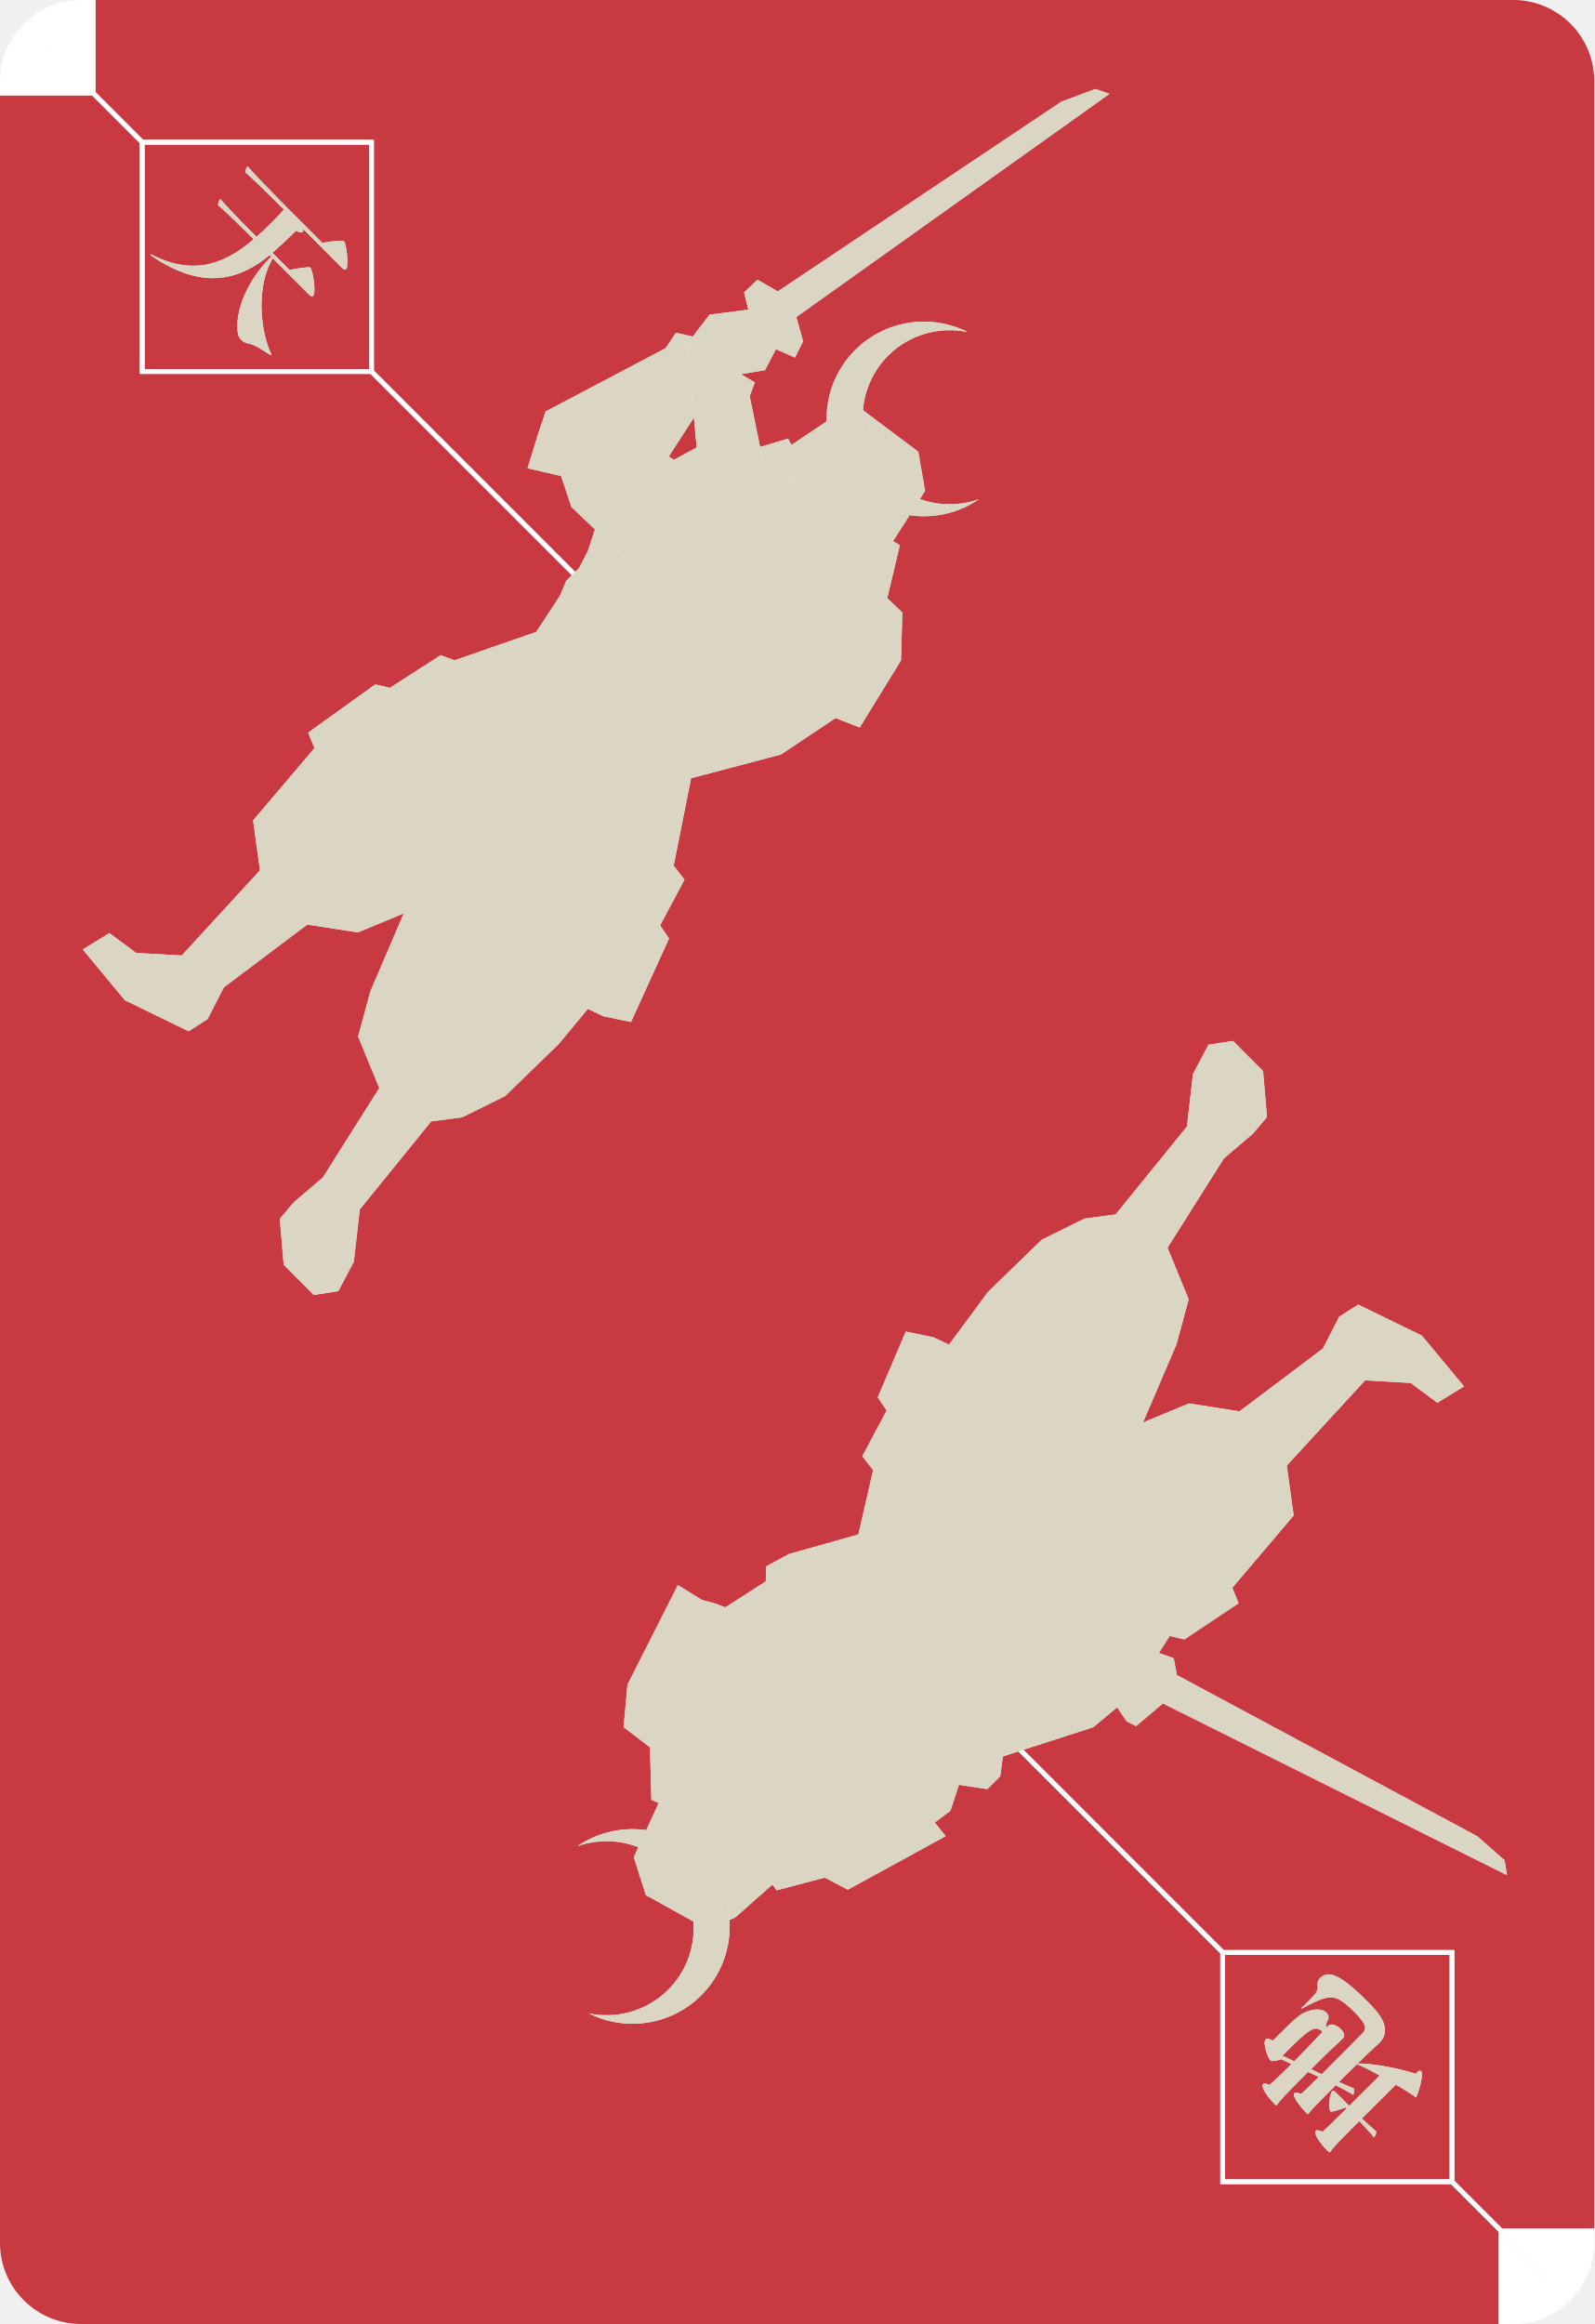
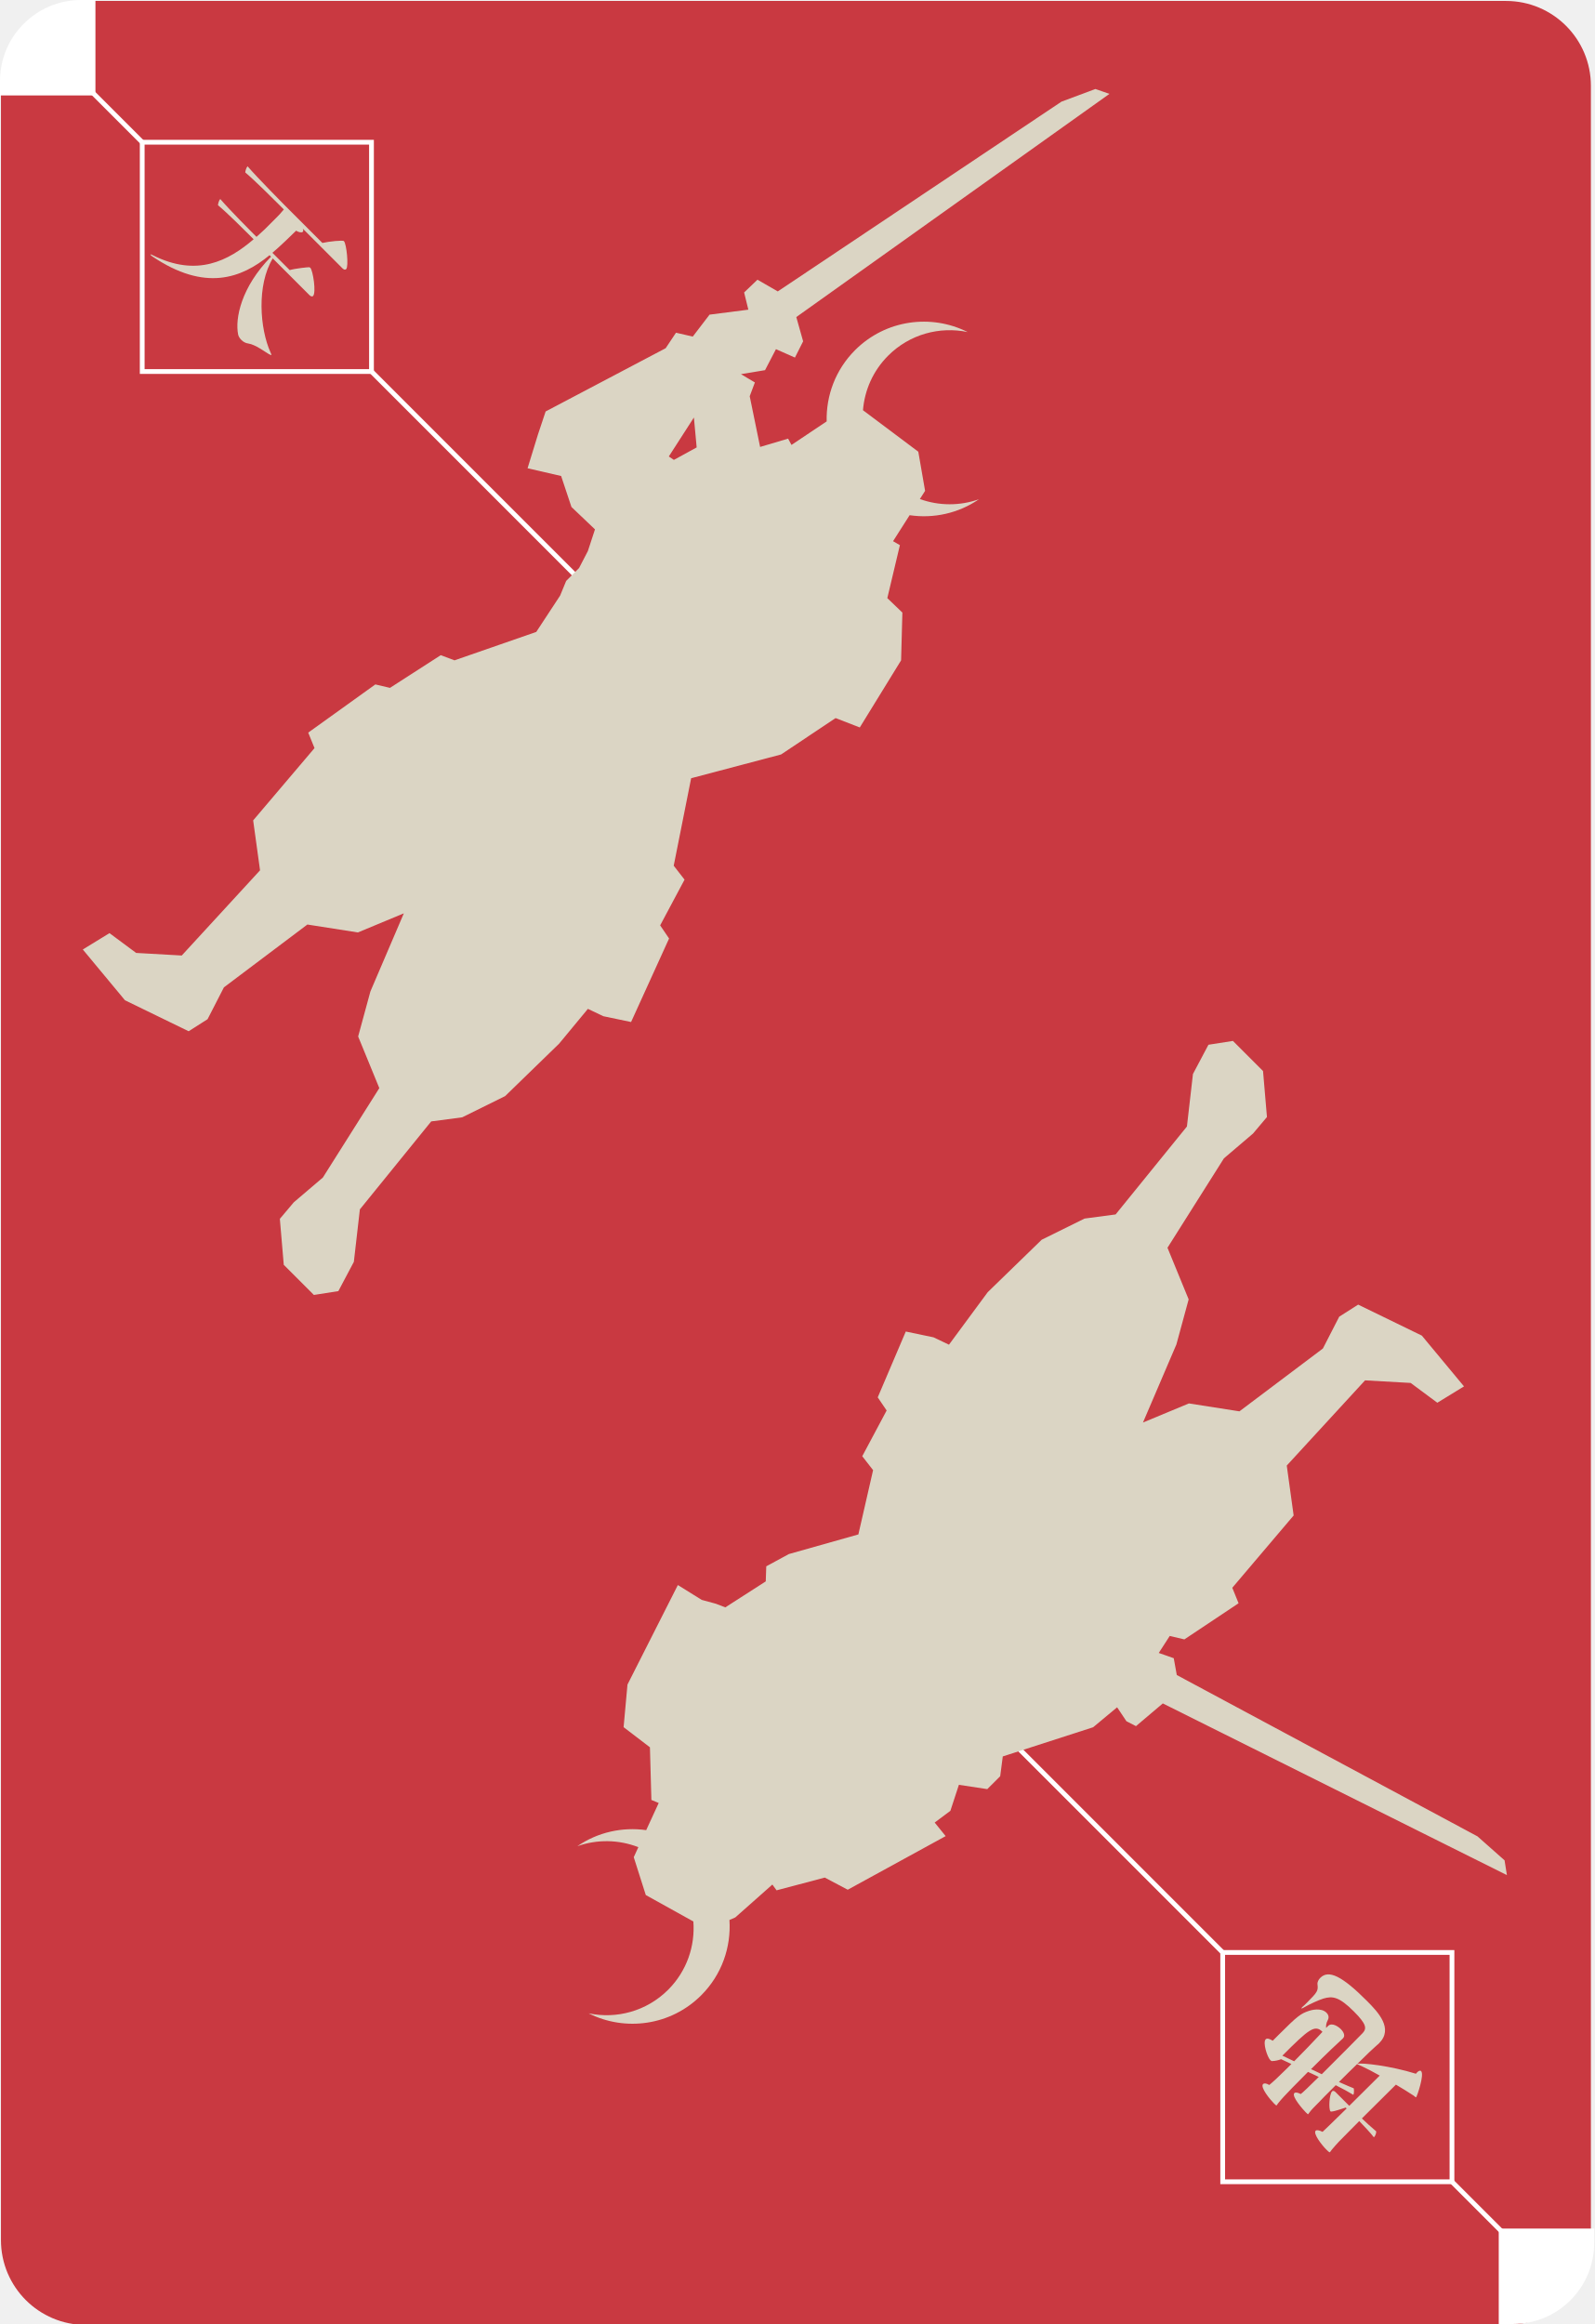
<svg xmlns="http://www.w3.org/2000/svg" id="a" data-name="レイヤー 1" width="59mm" height="86mm" viewBox="0 0 167.244 243.78">
-   <polygon points="72.796 43.796 70.165 47.882 70.697 48.241 73.087 46.933 72.796 43.796" fill="#c93941" stroke-width="0" />
-   <path d="M158.74,0H10.012v9.658s5.011,5.011,5.011,5.011h24.199v24.199l21.12,21.12.403-.403.925-1.783.745-2.272-2.468-2.349-1.083-3.25-3.521-.812,1.083-3.521.812-2.437,12.593-6.635,1.083-1.625,1.76.406,1.76-2.302,4.071-.522-.444-1.805,1.4-1.338,2.131,1.228,29.76-19.904,3.559-1.328,1.477.51-32.853,23.412.716,2.545-.859,1.704-1.991-.881-1.145,2.202-2.527.421,1.461.869-.542,1.444,1.091,5.321,2.935-.872.355.66,3.692-2.467c-.067-2.698.92-5.417,2.979-7.475,3.197-3.197,7.985-3.825,11.814-1.896-2.918-.612-6.077.209-8.343,2.475-1.596,1.596-2.473,3.636-2.641,5.723l5.804,4.351.713,4.107-.548.859c1.997.724,4.196.73,6.198.017-2.166,1.49-4.777,2.044-7.278,1.677l-1.738,2.726.717.417-1.319,5.555,1.58,1.516-.135,5.01-4.333,7.041-2.537-.984-5.724,3.818-9.432,2.492-1.828,9.176,1.137,1.462-2.559,4.797.935,1.377-3.986,8.76-2.911-.609-1.62-.771-3.024,3.656-5.66,5.497-4.495,2.221-3.259.433-7.483,9.226-.632,5.506-1.625,3.069-2.568.402-3.159-3.159-.411-4.825,1.462-1.733,3.051-2.6,5.922-9.379-2.221-5.416,1.286-4.726,3.507-8.192-4.82,2.004-5.299-.83-8.756,6.59-1.715,3.34-1.986,1.264-6.68-3.25-4.423-5.326,2.798-1.715,2.798,2.076,4.784.271,8.214-8.937-.722-5.236,6.436-7.583-.659-1.625,7.041-5.055,1.535.361,5.326-3.43,1.444.542,8.576-2.979,2.505-3.814.632-1.535.597-.597-21.12-21.12H14.669V15.023l-5.011-5.011H0s0,225.263,0,225.263c0,4.697,3.807,8.504,8.504,8.504h148.728v-9.658s-5.011-5.011-5.011-5.011h-24.199v-24.2l-21.191-21.192-1.626.525-.271,2.076-1.354,1.354-2.979-.451-.893,2.726-1.647,1.232,1.151,1.422-10.272,5.623-2.41-1.273-5.056,1.337-.442-.605-3.891,3.449-.611.267c.187,2.834-.793,5.731-2.959,7.897-3.197,3.197-7.985,3.825-11.814,1.896,2.918.612,6.077-.209,8.343-2.475,1.962-1.962,2.839-4.595,2.643-7.161l-4.989-2.772-1.264-3.972.483-1.05c-2.05-.8-4.329-.84-6.399-.103,2.15-1.479,4.738-2.035,7.222-1.684l1.312-2.85-.767-.316-.153-5.524-2.762-2.112.406-4.468,5.285-10.44,2.505,1.557,1.489.406.984.379,4.244-2.726.053-1.58,2.37-1.286,7.293-2.059,1.544-6.743-1.137-1.462,2.559-4.797-.935-1.377,2.943-6.905,2.911.609,1.62.771,4.067-5.511,5.66-5.497,4.495-2.221,3.259-.433,7.483-9.225.632-5.506,1.625-3.069,2.568-.402,3.159,3.159.411,4.825-1.462,1.733-3.051,2.6-5.922,9.379,2.221,5.416-1.286,4.726-3.507,8.192,4.82-2.004,5.299.83,8.756-6.59,1.715-3.34,1.986-1.264,6.68,3.25,4.423,5.326-2.798,1.715-2.798-2.076-4.784-.271-8.214,8.937.722,5.236-6.436,7.583.659,1.625-5.687,3.791-1.535-.361-1.151,1.783,1.572.551.319,1.765,31.549,16.925,2.843,2.518.244,1.544-36.098-18.009-2.816,2.383-1.002-.515-.975-1.462-2.518,2.094-7.317,2.362,21.011,21.011h24.199v24.199l5.011,5.011h9.659s0-225.263,0-225.263c0-4.697-3.807-8.504-8.504-8.504Z" fill="#c93941" stroke-width="0" />
-   <path d="M4.715,5.069l.354-.354,4.943,4.943V0s-1.508,0-1.508,0C3.807,0,0,3.807,0,8.504v1.508h9.659s-4.943-4.943-4.943-4.943Z" fill="#fff" stroke-width="0" />
-   <polygon points="38.869 39.222 59.988 60.342 60.342 59.988 39.222 38.869 39.222 39.222 38.869 39.222" fill="#fff" stroke-width="0" />
-   <polygon points="4.715 5.069 9.659 10.012 14.669 15.023 14.669 14.669 15.023 14.669 10.012 9.658 5.069 4.715 4.715 5.069" fill="#fff" stroke-width="0" />
-   <path d="M15.169,15.169v23.553h23.553V15.169H15.169ZM23.111,20.878c.997,1.166,3.485,3.654,3.485,3.654l.313.313.865-.793,1.178-1.178c.264-.264.493-.493.769-.841l.06-.06-.445-.445c-.481-.481-2.644-2.644-3.605-3.438,0-.12.096-.505.24-.649,1.01,1.178,3.906,4.099,3.906,4.099l3.943,3.943c.685-.157,2.139-.313,2.259-.193.277.277.517,2.656.24,2.933-.132.132-.3.012-.385-.073l-4.171-4.171c.072.169.06.277,0,.337-.12.12-.468.036-.697-.121-.373.373-1.791,1.743-2.489,2.32l1.815,1.815c.637-.18,1.947-.313,2.055-.301.037.012.084.036.108.06.277.277.637,2.608.289,2.957-.12.12-.3-.012-.385-.096l-3.846-3.846c-1.706,2.813-1.358,7.368-.24,9.857.084.156.108.252.084.276s-.108-.012-.277-.108c-.324-.18-1.407-.998-2.127-1.094-.301-.036-.553-.193-.733-.373-.169-.169-.289-.36-.337-.552-.349-1.695.313-5,3.45-8.186l-.156-.156c-2.969,2.44-6.78,3.846-12.296.132-.06-.037-.108-.084-.144-.12-.037-.037-.073-.073-.049-.096.012-.012.085.012.229.084,4.652,2.344,7.957.578,10.589-1.67l-.529-.529c-.481-.481-2.259-2.259-3.209-3.04,0-.12.072-.481.24-.649Z" fill="#c93941" stroke-width="0" />
-   <path d="M14.669,15.023v24.199h24.553V14.669H14.669v.354ZM38.722,38.722H15.169V15.169h23.553v23.553Z" fill="#fff" stroke-width="0" />
-   <path d="M26.609,25.096c-2.632,2.248-5.937,4.015-10.589,1.67-.144-.072-.216-.096-.229-.084-.023.023.012.059.049.096.036.036.084.084.144.12,5.517,3.714,9.328,2.308,12.296-.132l.156.156c-3.137,3.185-3.799,6.49-3.45,8.186.048.192.168.384.337.552.18.18.432.337.733.373.72.096,1.803.914,2.127,1.094.169.097.253.133.277.108s0-.12-.084-.276c-1.117-2.489-1.466-7.044.24-9.857l3.846,3.846c.084.084.265.216.385.096.349-.349-.012-2.68-.289-2.957-.024-.024-.072-.048-.108-.06-.108-.012-1.418.121-2.055.301l-1.815-1.815c.697-.577,2.116-1.947,2.489-2.32.229.157.577.241.697.121.06-.06.072-.168,0-.337l4.171,4.171c.084.084.253.204.385.073.277-.277.037-2.656-.24-2.933-.12-.12-1.574.036-2.259.193l-3.943-3.943s-2.896-2.921-3.906-4.099c-.144.144-.24.529-.24.649.961.794,3.125,2.958,3.605,3.438l.445.445-.06.06c-.276.348-.505.577-.769.841l-1.178,1.178-.865.793-.313-.313s-2.488-2.488-3.485-3.654c-.168.168-.24.529-.24.649.949.781,2.728,2.56,3.209,3.04l.529.529Z" fill="#dbd5c4" stroke-width="0" />
-   <path d="M162.528,238.711l-.354.354-4.943-4.943v9.658s1.508,0,1.508,0c4.697,0,8.504-3.807,8.504-8.504v-1.508h-9.659s4.943,4.943,4.943,4.943Z" fill="#fff" stroke-width="0" />
-   <polygon points="128.376 204.558 107.365 183.546 106.83 183.719 128.021 204.911 128.021 204.558 128.376 204.558" fill="#fff" stroke-width="0" />
-   <polygon points="162.528 238.711 157.585 233.767 152.574 228.757 152.574 229.11 152.221 229.11 157.232 234.122 162.175 239.064 162.528 238.711" fill="#fff" stroke-width="0" />
-   <path d="M138.438,213.456l.301-.325c-.805-.805-1.443-.264-4.207,2.5l1.238.589c.949-.949,1.923-1.971,2.668-2.765Z" fill="#c93941" stroke-width="0" />
-   <path d="M152.074,228.61v-23.553h-23.553v23.553h23.553ZM144.135,224.201c-.385-.505-1.046-1.19-1.539-1.707-1.057,1.082-1.959,1.984-2.139,2.164-.301.325-.445.493-.722.817-.12.144-.168.241-.204.277s-.084.036-.397-.277c-.456-.456-1.407-1.67-1.106-1.971.083-.084.3-.084.721.12.144-.119,1.262-1.214,2.525-2.451l-.097-.097c-.372.108-1.118.397-1.503.421-.036.012-.072,0-.096-.024-.204-.204-.132-1.791.168-2.091.12-.12.276-.012.348.059l1.455,1.455c1.238-1.238,2.56-2.536,3.197-3.174-.769-.432-1.418-.769-1.766-.925l-.613-.276c-.626.601-1.286,1.262-1.9,1.875.686.3,1.286.565,1.55.661.036.133.048.529-.036.685-.432-.264-1.13-.649-1.851-1.01-.938.938-1.683,1.683-1.766,1.791l-.193.193c-.229.229-.601.601-.782.854-.072.095-.119.168-.144.192-.036.036-.06.012-.229-.157l-.06-.06c-.192-.192-1.503-1.646-1.166-1.983.097-.097.3-.085.673.096.133-.084.925-.83,1.887-1.791l-.733-.349-.397-.18c-.745.745-2.596,2.596-3.1,3.246-.108.132-.157.229-.193.264-.024.024-.048.024-.24-.169l-.06-.06c-.36-.36-1.454-1.671-1.118-2.007.096-.096.301-.108.649.097.373-.301,1.058-.938,1.827-1.707l.493-.493-1.082-.505c-.252.108-.649.192-.889.192-.06.013-.12.025-.253-.108-.312-.337-.805-1.839-.468-2.175.156-.156.468-.012.733.156l.637-.637c1.996-1.996,2.308-2.212,3.173-2.5.18-.06,1.251-.385,1.839.204.169.168.3.445.133.758-.168.312-.204.588-.181.829l.217-.217c.409-.384,1.081.097,1.322.338.312.312.492.709.229.973l-.024.024c-.445.396-1.707,1.587-3.33,3.21l.204.084.925.445c1.743-1.743,3.955-3.955,4.303-4.328.421-.468.41-.914-.925-2.248-1.563-1.563-2.248-1.646-3.21-1.358-.481.144-1.467.601-1.875.841-.276.156-.408.216-.432.192-.012-.012.023-.072.108-.156.048-.048.121-.096.193-.168l.277-.277c1.106-1.106,1.189-1.262,1.118-1.887-.049-.264.095-.529.288-.722.877-.877,2.271-.204,4.868,2.393,1.214,1.214,2.837,2.933,1.299,4.471-.06.06-.12.12-.205.18-.312.264-1.141,1.046-2.067,1.971.481-.12,3.449.204,6.142,1.045.037-.06.084-.108.133-.156.156-.156.312-.217.408-.121.361.361-.421,2.633-.517,2.729-.06.06-.097-.048-.3-.18-.553-.361-1.19-.758-1.827-1.13-.721.721-2.236,2.211-3.57,3.545.434.409.914.865,1.503,1.358.012.157-.073.456-.241.625Z" fill="#c93941" stroke-width="0" />
-   <path d="M152.574,228.757v-24.199h-24.553v24.553h24.553v-.354ZM128.521,205.058h23.553v23.553h-23.553v-23.553Z" fill="#fff" stroke-width="0" />
-   <path d="M146.443,218.673c.637.372,1.274.769,1.827,1.13.204.132.24.24.3.18.096-.096.878-2.368.517-2.729-.096-.096-.252-.035-.408.121-.048.048-.096.096-.133.156-2.692-.842-5.661-1.166-6.142-1.045.925-.925,1.755-1.708,2.067-1.971.085-.06.145-.12.205-.18,1.539-1.538-.085-3.257-1.299-4.471-2.596-2.596-3.991-3.27-4.868-2.393-.193.193-.337.457-.288.722.071.625-.012.782-1.118,1.887l-.277.277c-.072.072-.144.119-.193.168-.084.084-.119.144-.108.156.024.024.156-.036.432-.192.409-.24,1.395-.697,1.875-.841.961-.289,1.647-.205,3.21,1.358,1.334,1.334,1.346,1.779.925,2.248-.348.373-2.56,2.585-4.303,4.328l-.925-.445-.204-.084c1.623-1.623,2.885-2.813,3.33-3.21l.024-.024c.264-.264.084-.661-.229-.973-.241-.241-.914-.722-1.322-.338l-.217.217c-.023-.24.012-.517.181-.829.168-.313.036-.59-.133-.758-.588-.588-1.659-.264-1.839-.204-.865.288-1.177.505-3.173,2.5l-.637.637c-.265-.168-.577-.312-.733-.156-.336.336.156,1.838.468,2.175.133.133.193.121.253.108.24,0,.637-.084.889-.192l1.082.505-.493.493c-.769.769-1.454,1.406-1.827,1.707-.348-.204-.553-.193-.649-.097-.336.336.758,1.647,1.118,2.007l.06.06c.193.193.216.193.24.169.036-.036.084-.133.193-.264.504-.649,2.355-2.5,3.1-3.246l.397.18.733.349c-.961.961-1.754,1.707-1.887,1.791-.373-.181-.577-.193-.673-.096-.336.336.974,1.791,1.166,1.983l.06.06c.168.168.193.193.229.157.024-.024.072-.097.144-.192.181-.253.553-.625.782-.854l.193-.193c.084-.108.829-.854,1.766-1.791.721.36,1.418.746,1.851,1.01.084-.156.072-.552.036-.685-.264-.096-.865-.36-1.55-.661.613-.613,1.274-1.274,1.9-1.875l.613.276c.348.156.997.493,1.766.925-.637.637-1.959,1.936-3.197,3.174l-1.455-1.455c-.072-.072-.228-.18-.348-.059-.3.3-.373,1.887-.168,2.091.024.024.06.037.096.024.385-.024,1.13-.313,1.503-.421l.097.097c-1.262,1.237-2.38,2.332-2.525,2.451-.421-.204-.637-.204-.721-.12-.301.301.649,1.515,1.106,1.971.313.313.361.313.397.277s.084-.133.204-.277c.277-.324.421-.492.722-.817.18-.18,1.082-1.082,2.139-2.164.492.517,1.154,1.202,1.539,1.707.169-.168.253-.468.241-.625-.59-.493-1.07-.949-1.503-1.358,1.334-1.334,2.849-2.824,3.57-3.545ZM135.77,216.221l-1.238-.589c2.765-2.765,3.402-3.306,4.207-2.5l-.301.325c-.745.793-1.719,1.815-2.668,2.765Z" fill="#dbd5c4" stroke-width="0" />
-   <path d="M66.971,193.764l-.483,1.05,1.264,3.972,4.989,2.772c-.16-2.099-1.037-4.154-2.643-5.76-.92-.92-1.99-1.59-3.127-2.034Z" fill="#dbd5c4" stroke-width="0" />
-   <path d="M114.682,181.184l2.518-2.094.975,1.462,1.002.515,2.816-2.383,36.098,18.009-.244-1.544-2.843-2.518-31.549-16.925-.319-1.765-1.572-.551,1.151-1.783,1.535.361,5.687-3.791-.659-1.625,6.436-7.583-.722-5.236,8.214-8.937,4.784.271,2.798,2.076,2.798-1.715-4.423-5.326-6.68-3.25-1.986,1.264-1.715,3.34-8.756,6.59-5.299-.83-4.82,2.004,3.507-8.192,1.286-4.726-2.221-5.416,5.922-9.379,3.051-2.6,1.462-1.733-.411-4.825-3.159-3.159-2.568.402-1.625,3.069-.632,5.506-7.483,9.225-3.259.433-4.495,2.221-5.66,5.497-4.067,5.511-1.62-.771-2.911-.609-2.943,6.905.935,1.377-2.559,4.797,1.137,1.462-1.544,6.743-7.293,2.059-2.37,1.286-.053,1.58-4.244,2.726-.984-.379-1.489-.406-2.505-1.557-5.285,10.44-.406,4.468,2.762,2.112.153,5.524.767.316-1.312,2.85c2.113.299,4.15,1.252,5.776,2.878,1.822,1.822,2.802,4.162,2.959,6.546l.611-.267,3.891-3.449.442.605,5.056-1.337,2.41,1.273,10.272-5.623-1.151-1.422,1.647-1.232.893-2.726,2.979.451,1.354-1.354.271-2.076,1.626-.525.534-.173,7.317-2.362Z" fill="#dbd5c4" stroke-width="0" />
-   <path d="M67.793,191.978c-2.484-.351-5.072.205-7.222,1.684,2.07-.737,4.349-.697,6.399.103,1.138.444,2.208,1.114,3.127,2.034,1.606,1.606,2.482,3.661,2.643,5.76.196,2.566-.68,5.198-2.643,7.161-2.266,2.266-5.425,3.087-8.343,2.475,3.829,1.929,8.616,1.302,11.814-1.896,2.166-2.166,3.146-5.063,2.959-7.897-.157-2.384-1.137-4.724-2.959-6.546-1.626-1.626-3.663-2.579-5.776-2.878Z" fill="#dbd5c4" stroke-width="0" />
-   <polygon points="82.018 35.443 81.402 36.627 83.393 37.508 84.252 35.804 83.537 33.259 116.389 9.848 114.912 9.338 111.353 10.665 81.593 30.569 79.462 29.341 78.063 30.679 78.506 32.484 79.716 32.329 82.018 35.443" fill="#dbd5c4" stroke-width="0" />
-   <polygon points="70.697 48.241 73.377 50.05 73.087 46.933 70.697 48.241" fill="#dbd5c4" stroke-width="0" />
-   <path d="M59.391,60.939l-.632,1.535-2.505,3.814-8.576,2.979-1.444-.542-5.326,3.43-1.535-.361-7.041,5.055.659,1.625-6.436,7.583.722,5.236-8.214,8.937-4.784-.271-2.798-2.076-2.798,1.715,4.423,5.326,6.68,3.25,1.986-1.264,1.715-3.34,8.756-6.59,5.299.83,4.82-2.004-3.507,8.192-1.286,4.726,2.221,5.416-5.922,9.379-3.051,2.6-1.462,1.733.411,4.825,3.159,3.159,2.568-.402,1.625-3.069.632-5.506,7.483-9.226,3.259-.433,4.495-2.221,5.66-5.497,3.024-3.656,1.62.771,2.911.609,3.986-8.76-.935-1.377,2.559-4.797-1.137-1.462,1.828-9.176,9.432-2.492,5.724-3.818,2.537.984,4.333-7.041.135-5.01-1.58-1.516,1.319-5.555-.717-.417,1.738-2.726c-2.092-.308-4.108-1.259-5.72-2.87-1.93-1.93-2.917-4.439-2.979-6.968l-3.692,2.467-.355-.66-2.935.872.353,1.72,3.385,1.76-7.447,5.01-.817-.998-7.939,5.782-4.861-4.628-.745,2.272-.925,1.783-.403.403-.354.354-.597.597Z" fill="#dbd5c4" stroke-width="0" />
-   <path d="M93.174,50.229c.974.974,2.114,1.679,3.329,2.12l.548-.859-.713-4.107-5.804-4.351c-.208,2.578.669,5.226,2.641,7.198Z" fill="#dbd5c4" stroke-width="0" />
-   <path d="M95.423,54.042c2.501.368,5.112-.187,7.278-1.677-2.002.712-4.201.707-6.198-.017-1.214-.44-2.354-1.145-3.329-2.12-1.972-1.972-2.848-4.62-2.641-7.198.168-2.087,1.045-4.127,2.641-5.723,2.266-2.266,5.425-3.087,8.343-2.475-3.829-1.929-8.616-1.302-11.814,1.896-2.059,2.059-3.046,4.778-2.979,7.475.063,2.528,1.05,5.038,2.979,6.968,1.611,1.611,3.627,2.562,5.72,2.87Z" fill="#dbd5c4" stroke-width="0" />
-   <polygon points="75.216 54.376 73.595 52.395 73.377 50.05 70.697 48.241 70.165 47.882 72.796 43.796 72.06 35.876 77.731 39.249 80.257 38.828 81.402 36.627 82.018 35.443 79.716 32.329 78.506 32.484 74.435 33.006 72.675 35.308 70.915 34.902 69.831 36.526 57.239 43.161 56.426 45.598 55.343 49.119 58.864 49.931 59.947 53.181 62.415 55.53 67.276 60.158 75.216 54.376" fill="#dbd5c4" stroke-width="0" />
-   <polygon points="72.796 43.796 73.087 46.933 73.377 50.05 73.595 52.395 75.216 54.376 76.032 55.374 83.479 50.364 80.094 48.604 79.741 46.883 78.65 41.563 79.192 40.119 77.731 39.249 72.06 35.876 72.796 43.796" fill="#dbd5c4" stroke-width="0" />
+   <rect width="166.8" x="0.1" y="0.1" height="243.78" rx="8.904" ry="8.904" fill="#c93941" stroke-width="0" />
+   <line x1="4.892" y1="4.892" x2="63.119" y2="63.119" fill="none" stroke="#fff" stroke-miterlimit="10" stroke-width=".5" />
+   <rect x="14.919" y="14.919" width="24.053" height="24.053" fill="#c93941" stroke="#fff" stroke-miterlimit="10" stroke-width=".5" />
+   <path d="M28.616,27.104c-1.706,2.813-1.358,7.368-.24,9.857.084.156.108.252.084.276s-.108-.012-.277-.108c-.324-.18-1.407-.998-2.127-1.094-.301-.036-.553-.193-.733-.373-.168-.168-.289-.36-.337-.552-.349-1.695.313-5,3.45-8.186l-.156-.156c-2.969,2.44-6.78,3.846-12.296.132-.06-.037-.108-.084-.144-.12-.037-.037-.073-.073-.049-.096.012-.012.085.012.229.084,4.652,2.344,7.957.578,10.589-1.67l-.529-.529c-.481-.481-2.259-2.259-3.209-3.04,0-.12.072-.481.24-.649.997,1.166,3.485,3.654,3.485,3.654l.313.313.865-.793,1.178-1.178c.264-.264.493-.493.769-.841l.06-.06-.445-.445c-.481-.481-2.644-2.644-3.605-3.438,0-.12.096-.505.24-.649,1.01,1.178,3.906,4.099,3.906,4.099l3.943,3.943c.685-.157,2.139-.314,2.259-.193.277.277.517,2.656.24,2.933-.132.132-.3.012-.385-.073l-4.171-4.171c.072.168.06.277,0,.337-.12.12-.468.036-.697-.121-.373.373-1.791,1.743-2.489,2.32l1.815,1.815c.637-.18,1.947-.313,2.055-.301.037.012.084.036.108.06.277.277.637,2.608.289,2.957-.12.12-.3-.012-.385-.096l-3.846-3.846Z" fill="#dbd5c4" stroke-width="0" />
+   <line x1="162.352" y1="238.887" x2="104.125" y2="180.66" fill="none" stroke="#fff" stroke-miterlimit="10" stroke-width=".5" />
+   <rect x="128.272" y="204.807" width="24.053" height="24.053" fill="#c93941" stroke="#fff" stroke-miterlimit="10" stroke-width=".5" />
+   <path d="M137.104,210.079c1.106-1.106,1.189-1.262,1.118-1.887-.049-.264.095-.529.288-.722.877-.877,2.271-.204,4.868,2.393,1.214,1.214,2.837,2.933,1.299,4.471-.06.06-.12.12-.205.18-.312.264-1.141,1.046-2.067,1.971.481-.12,3.449.204,6.142,1.045.037-.06.084-.108.133-.156.156-.156.312-.217.408-.121.361.361-.421,2.633-.517,2.729-.06.06-.097-.048-.3-.18-.553-.361-1.19-.758-1.827-1.13-.721.721-2.236,2.211-3.57,3.545.434.409.914.865,1.503,1.358.012.157-.073.456-.241.625-.385-.505-1.046-1.19-1.539-1.707-1.057,1.082-1.959,1.984-2.139,2.164-.301.325-.445.493-.722.817-.119.144-.168.241-.204.277s-.084.036-.397-.277c-.456-.456-1.407-1.67-1.106-1.971.084-.084.3-.084.721.12.144-.119,1.262-1.214,2.525-2.451l-.097-.097c-.372.108-1.118.397-1.503.421-.036.012-.072,0-.096-.024-.204-.204-.132-1.791.168-2.091.12-.12.276-.012.348.059l1.455,1.455c1.238-1.238,2.56-2.536,3.197-3.174-.769-.432-1.418-.769-1.766-.925l-.613-.276c-.626.601-1.286,1.262-1.9,1.875.686.3,1.286.565,1.55.661.036.133.048.529-.036.685-.432-.264-1.13-.649-1.851-1.01-.938.938-1.683,1.683-1.766,1.791l-.193.193c-.229.229-.601.601-.782.853-.072.095-.119.168-.144.192-.036.036-.06.012-.229-.157l-.06-.06c-.192-.192-1.503-1.646-1.166-1.983.097-.097.3-.085.673.096.133-.084.925-.83,1.887-1.791l-.733-.349-.397-.18c-.745.745-2.596,2.596-3.1,3.246-.108.132-.157.229-.193.264-.024.024-.048.024-.24-.168l-.06-.06c-.36-.36-1.454-1.671-1.118-2.007.096-.096.301-.108.649.097.373-.301,1.058-.938,1.827-1.707l.493-.493-1.082-.505c-.252.108-.649.192-.889.192-.06.013-.12.025-.253-.108-.312-.337-.804-1.839-.468-2.175.156-.156.468-.012.733.156l.637-.637c1.996-1.996,2.308-2.212,3.173-2.5.18-.06,1.251-.385,1.839.204.168.168.3.445.133.758-.168.312-.204.588-.181.829l.217-.217c.409-.384,1.081.097,1.322.338.312.312.492.709.229.973l-.024.024c-.445.396-1.707,1.587-3.33,3.21l.204.084.925.445c1.743-1.743,3.955-3.955,4.303-4.328.421-.468.409-.914-.925-2.248-1.563-1.563-2.248-1.646-3.21-1.358-.481.144-1.467.601-1.875.841-.276.156-.408.216-.432.192-.012-.012.023-.072.108-.156.048-.048.121-.096.193-.168l.277-.277ZM138.739,213.132c-.805-.805-1.443-.264-4.207,2.5l1.238.589c.949-.949,1.923-1.971,2.668-2.765l.301-.325Z" fill="#dbd5c4" stroke-width="0" />
+   <path d="M157.848,195.148l-2.843-2.518-31.549-16.925-.319-1.765-1.572-.551,1.151-1.783,1.535.361,5.687-3.791-.659-1.625,6.436-7.583-.722-5.236,8.214-8.937,4.784.271,2.798,2.076,2.798-1.715-4.423-5.326-6.68-3.25-1.986,1.264-1.715,3.34-8.756,6.59-5.299-.83-4.82,2.004,3.507-8.192,1.286-4.726-2.221-5.416,5.922-9.379,3.051-2.6,1.462-1.733-.411-4.825-3.159-3.159-2.568.402-1.625,3.069-.632,5.506-7.483,9.225-3.259.433-4.495,2.221-5.66,5.497-4.067,5.511-1.62-.771-2.911-.609-2.943,6.905.935,1.377-2.559,4.797,1.137,1.462-1.544,6.743-7.293,2.059-2.37,1.286-.053,1.58-4.244,2.726-.984-.379-1.489-.406-2.505-1.557-5.285,10.44-.406,4.468,2.762,2.112.153,5.524.767.316-1.312,2.85c-2.484-.351-5.072.205-7.222,1.684,2.07-.737,4.349-.697,6.399.103l-.483,1.05,1.264,3.972,4.989,2.772c.196,2.566-.68,5.198-2.643,7.161-2.266,2.266-5.425,3.087-8.343,2.475,3.829,1.929,8.616,1.302,11.814-1.896,2.166-2.166,3.146-5.063,2.959-7.897l.611-.267,3.891-3.449.442.605,5.056-1.337,2.41,1.273,10.272-5.623-1.151-1.422,1.647-1.232.893-2.726,2.979.451,1.354-1.354.271-2.076,9.478-3.06,2.518-2.094.975,1.462,1.002.515,2.816-2.383,36.098,18.009-.244-1.544Z" fill="#dbd5c4" stroke-width="0" />
+   <g>
+     <polygon points="73.087 46.933 72.796 43.796 70.165 47.882 70.697 48.241 73.087 46.933" fill="none" stroke-width="0" />
+     <path d="M96.503,52.348l.548-.859-.713-4.107-5.804-4.351c.168-2.087,1.045-4.127,2.641-5.723,2.266-2.266,5.425-3.087,8.343-2.475-3.829-1.929-8.616-1.302-11.814,1.896-2.059,2.059-3.046,4.778-2.979,7.475l-3.692,2.467-.355-.66-2.935.872-1.091-5.321.542-1.444-1.461-.869,2.527-.421,1.145-2.202,1.991.881.859-1.704-.716-2.545,32.853-23.412-1.477-.51-3.559,1.328-29.76,19.904-2.131-1.228-1.4,1.338.444,1.805-4.071.522-1.76,2.302-1.76-.406-1.083,1.625-12.593,6.635-.812,2.437-1.083,3.521,3.521.812,1.083,3.25,2.468,2.349-.745,2.272-.925,1.783-1.354,1.354-.632,1.535-2.505,3.814-8.576,2.979-1.444-.542-5.326,3.43-1.535-.361-7.041,5.055.659,1.625-6.436,7.583.722,5.236-8.214,8.937-4.784-.271-2.798-2.076-2.798,1.715,4.423,5.326,6.68,3.25,1.986-1.264,1.715-3.34,8.756-6.59,5.299.83,4.82-2.004-3.507,8.192-1.286,4.726,2.221,5.416-5.922,9.379-3.051,2.6-1.462,1.733.411,4.825,3.159,3.159,2.568-.402,1.625-3.069.632-5.506,7.483-9.226,3.259-.433,4.495-2.221,5.66-5.497,3.024-3.656,1.62.771,2.911.609,3.986-8.76-.935-1.377,2.559-4.797-1.137-1.462,1.828-9.176,9.432-2.492,5.724-3.818,2.537.984,4.333-7.041.135-5.01-1.58-1.516,1.319-5.555-.717-.417,1.738-2.726c2.501.368,5.112-.187,7.278-1.677-2.002.712-4.201.707-6.198-.017ZM72.796,43.796l.291,3.137-2.39,1.308-.532-.359,2.631-4.086Z" fill="#dbd5c4" stroke-width="0" />
+   </g>
+   <g>
+     <path d="M10.012,10.012V0s-1.508,0-1.508,0C3.807,0,0,3.807,0,8.504v1.508h10.012Z" fill="#fff" stroke-width="0" />
+     <path d="M157.232,233.767v10.012s1.508,0,1.508,0c4.697,0,8.504-3.807,8.504-8.504v-1.508h-10.012Z" fill="#fff" stroke-width="0" />
+   </g>
</svg>
